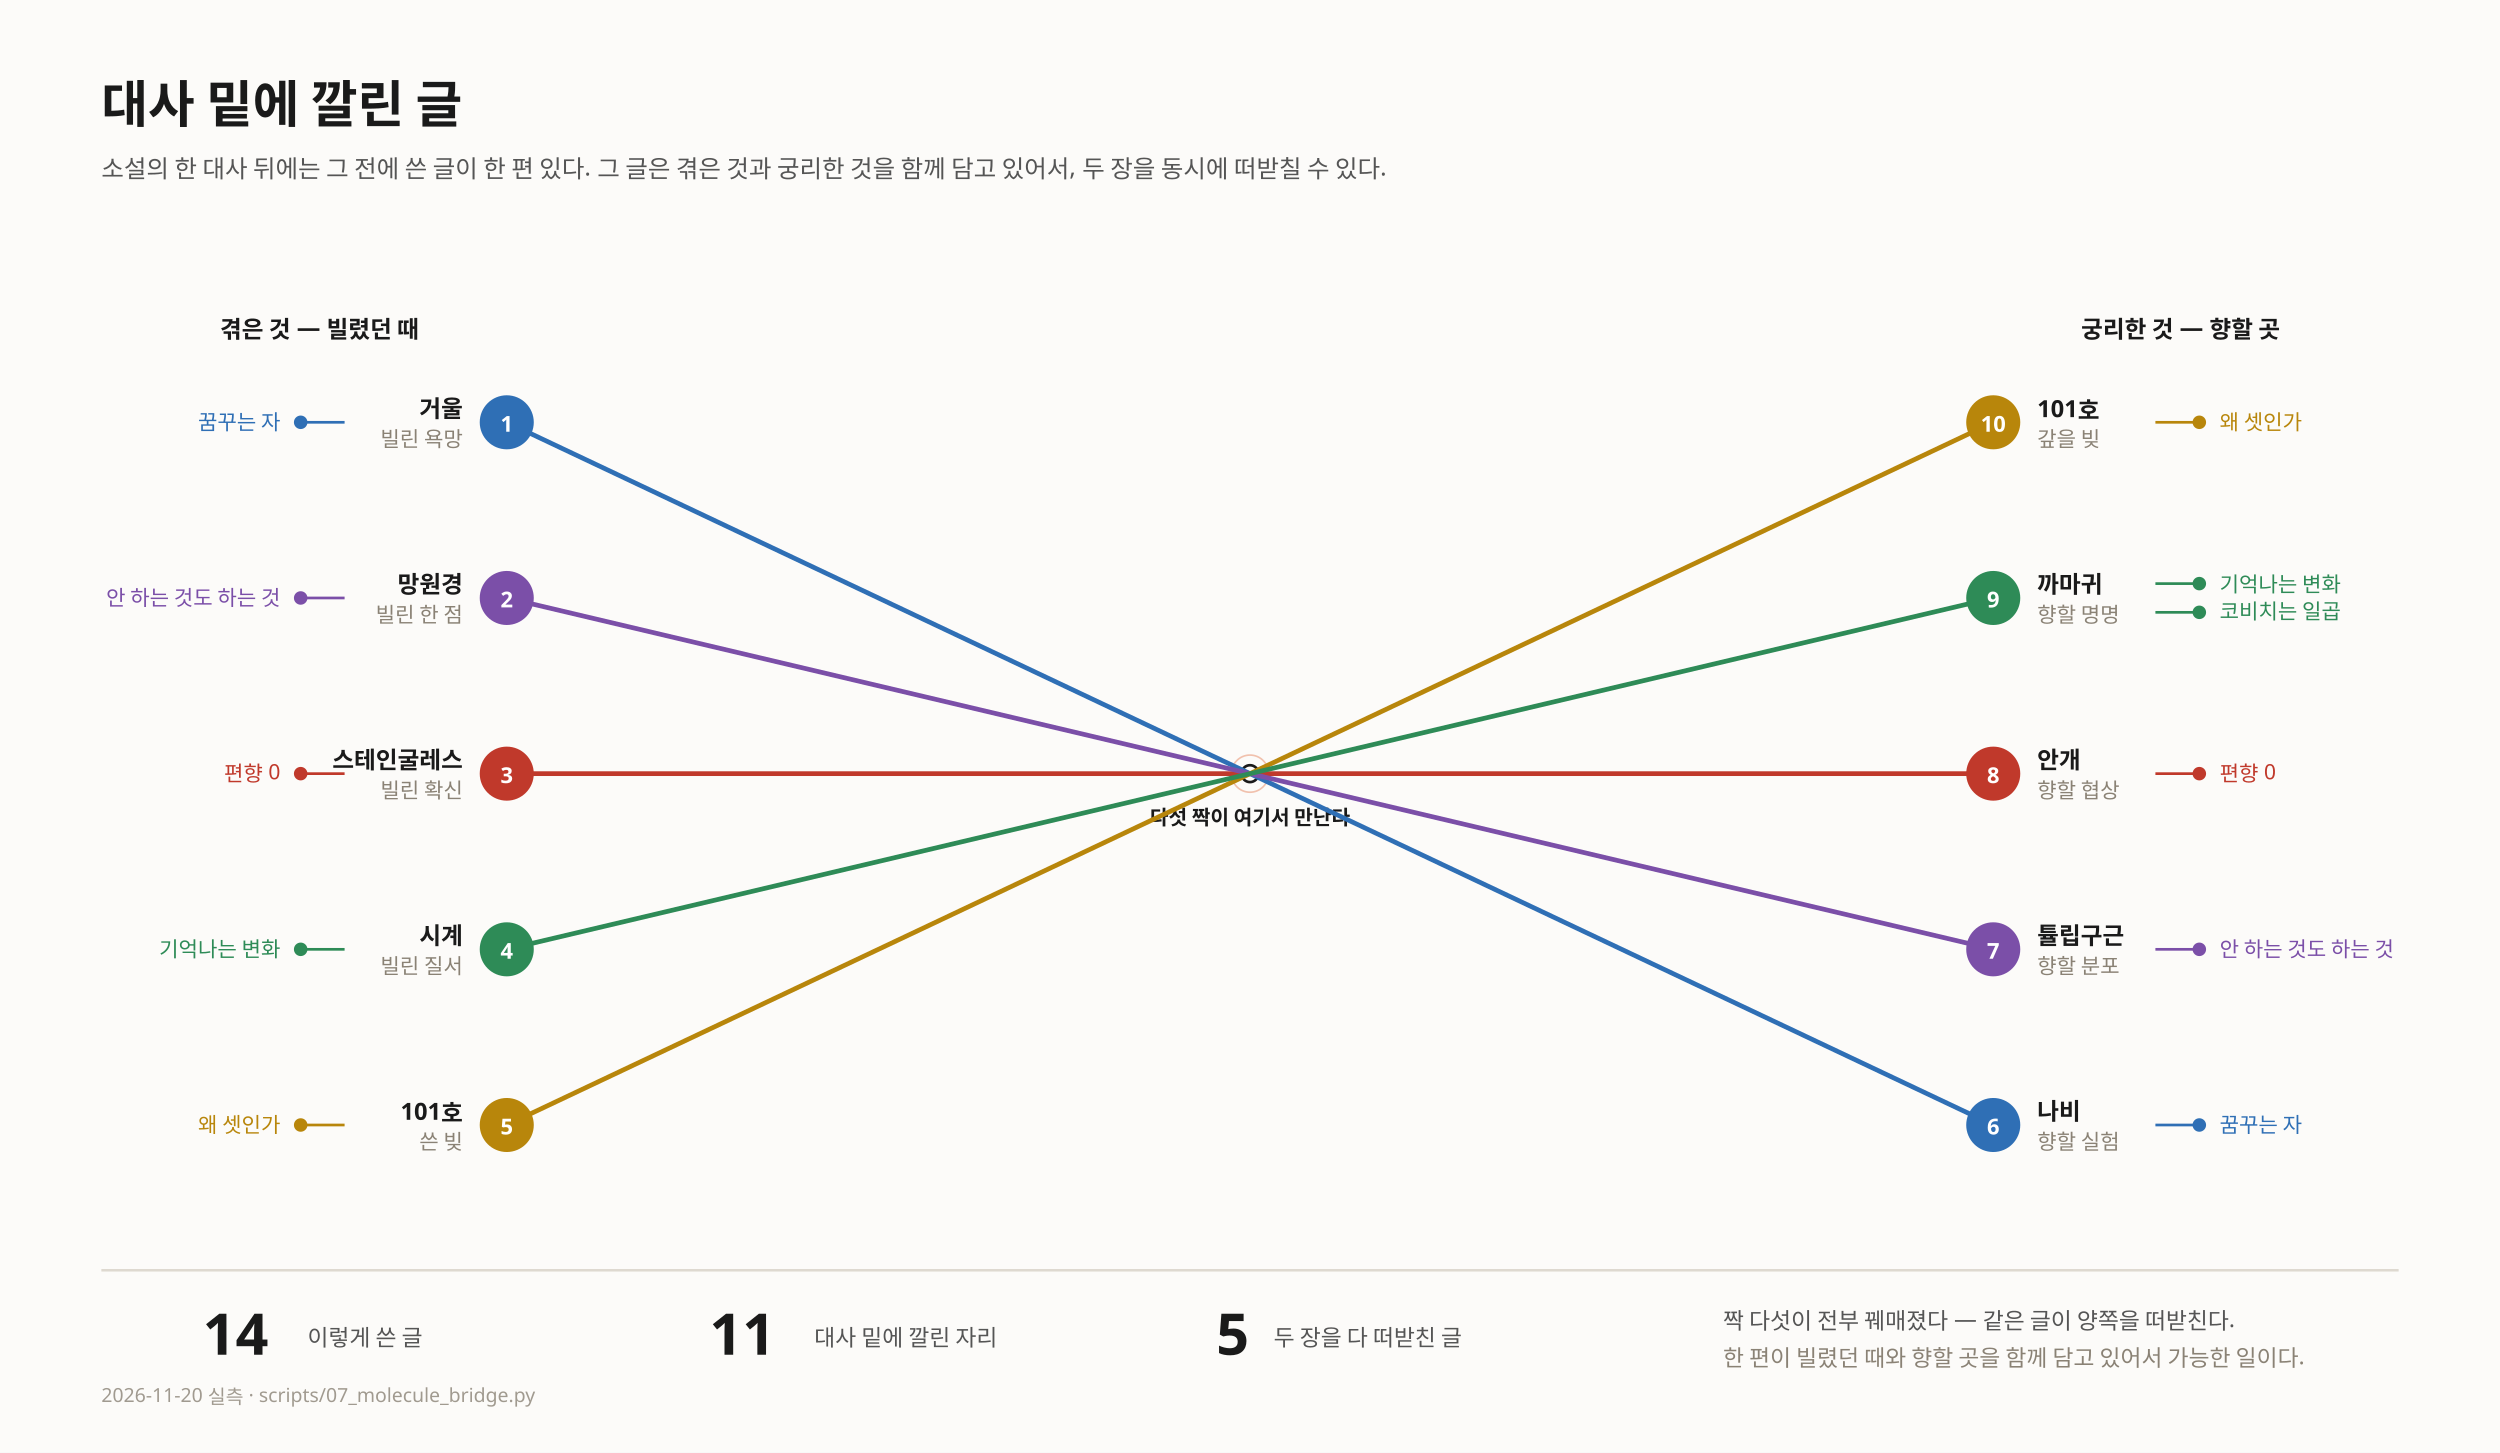
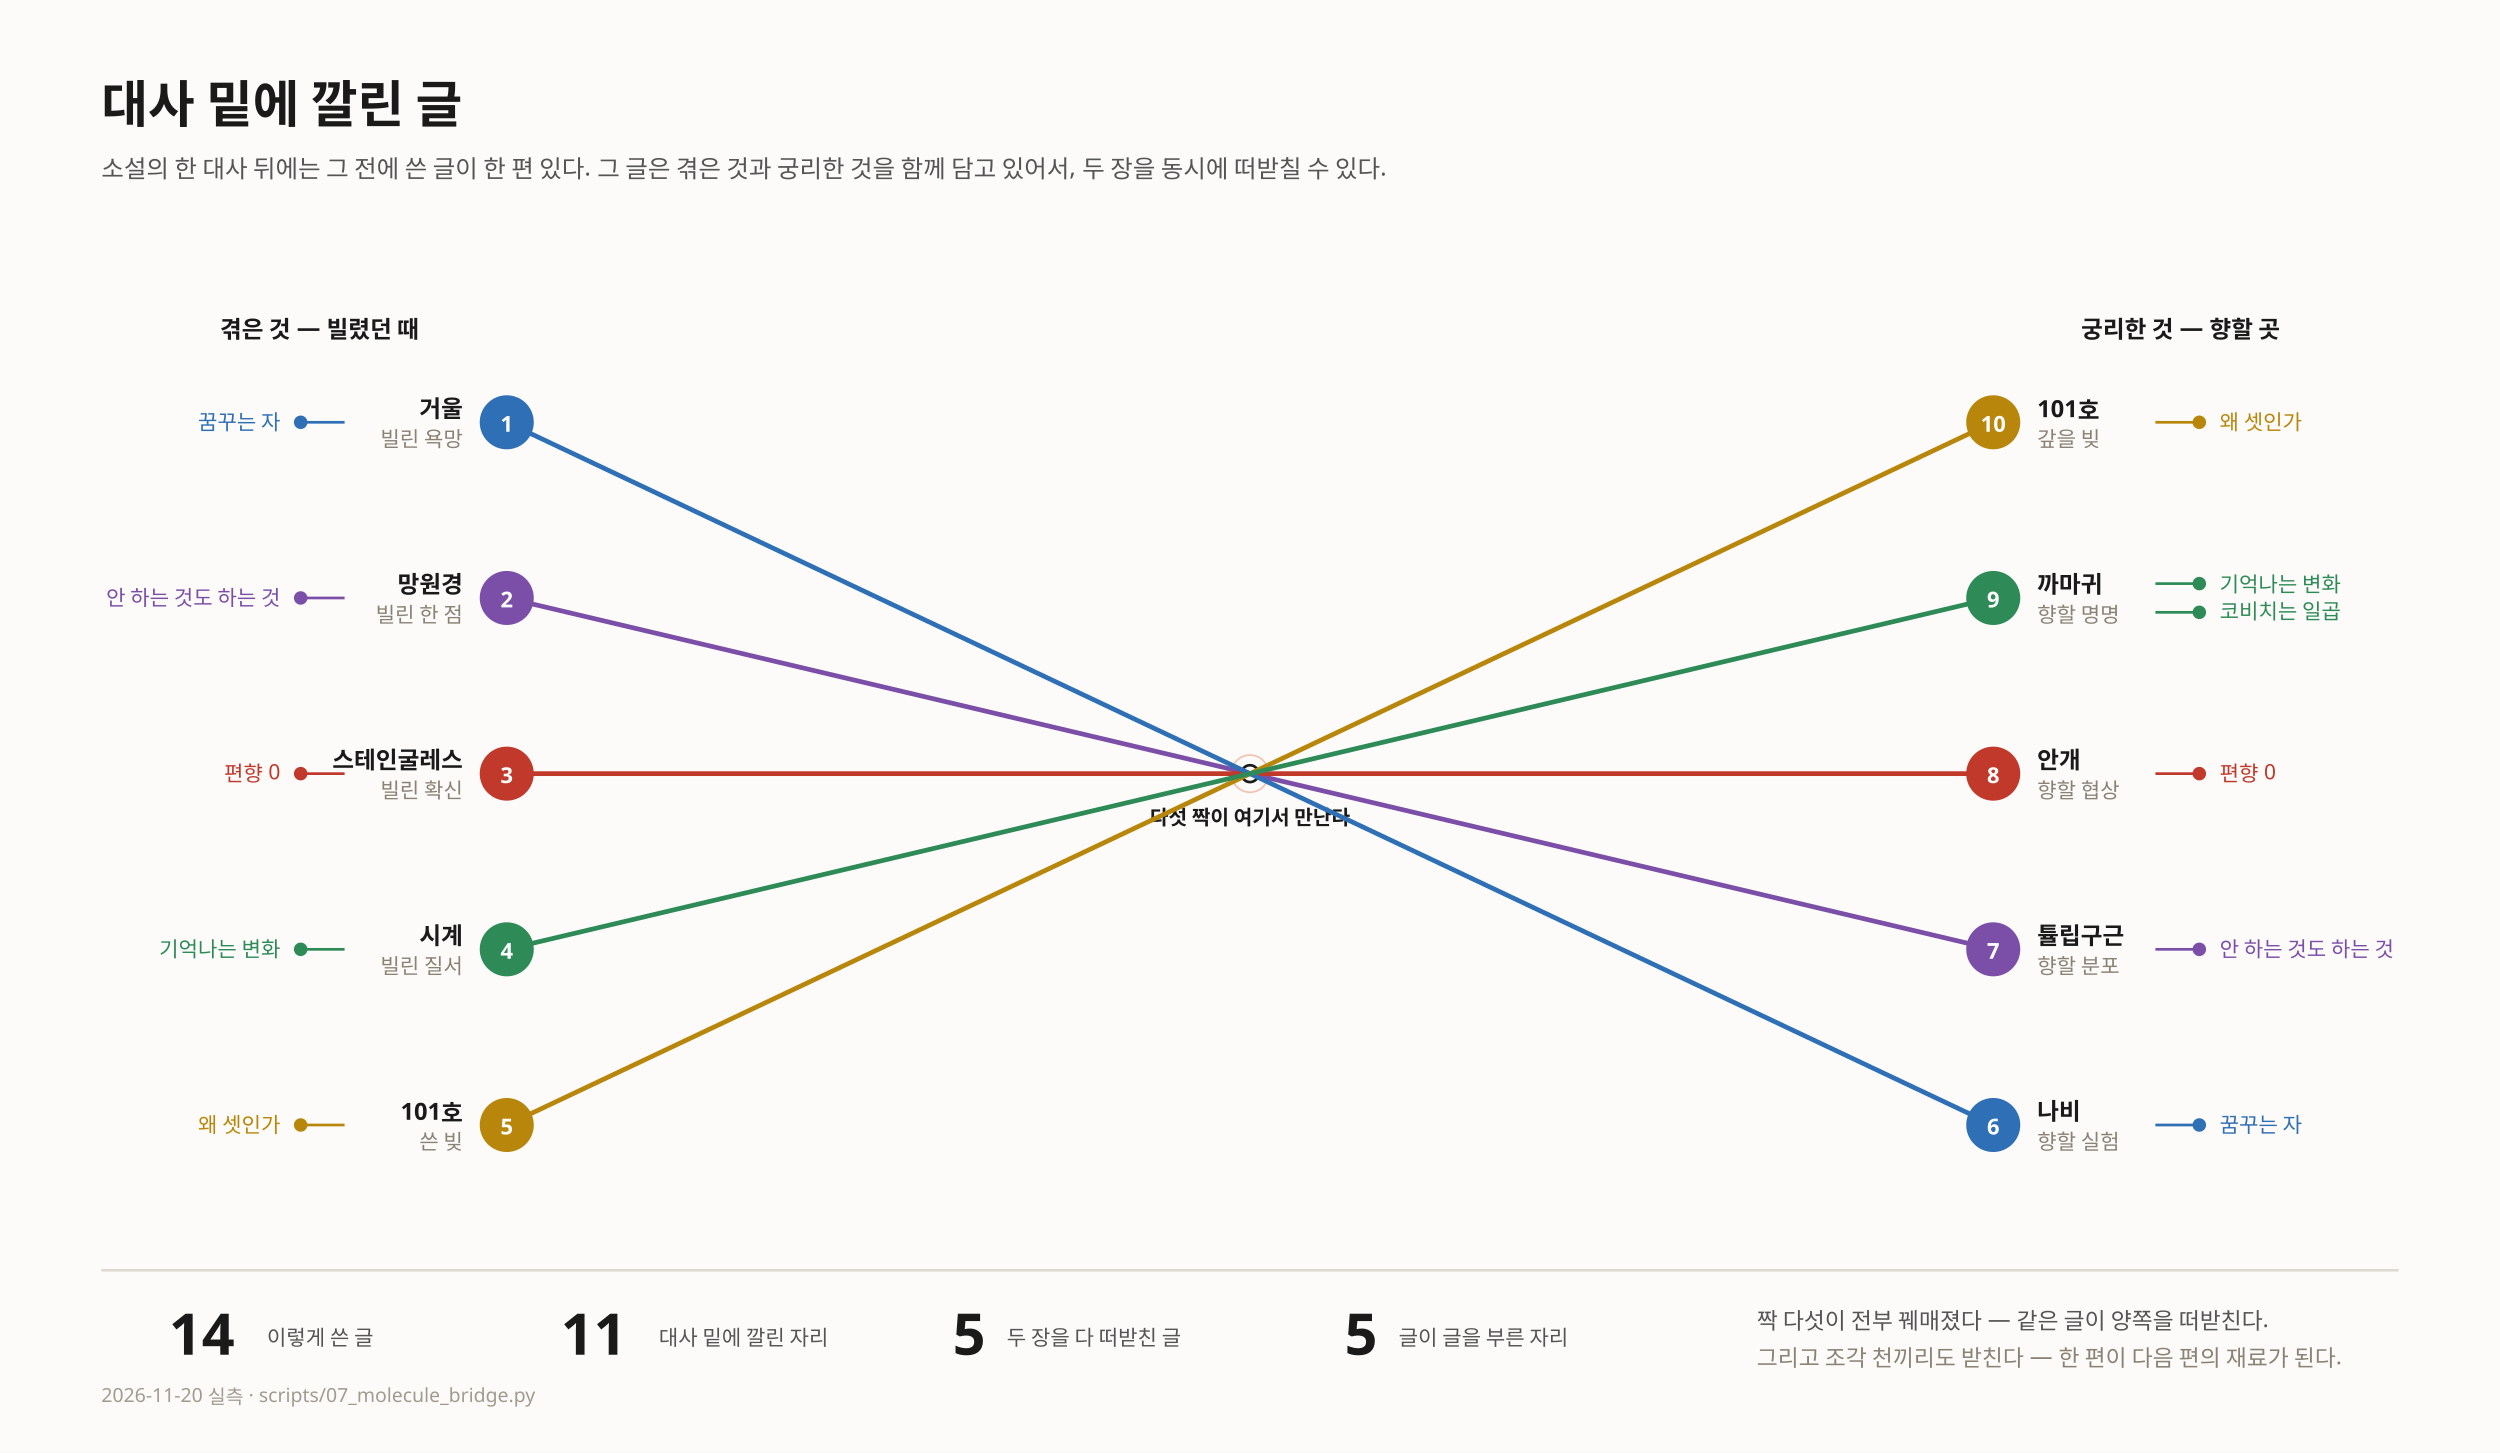
<svg xmlns="http://www.w3.org/2000/svg" viewBox="0 0 1480 860" width="1480" height="860">
  <rect width="1480" height="860" fill="#fcfbf9" />
  <text x="60" y="62" font-size="30" fill="#1a1a1a" text-anchor="start" font-weight="bold" opacity="1.0" font-family="Pretendard,AppleSDGothicNeo,sans-serif" dominant-baseline="middle">대사 밑에 깔린 글</text>
  <text x="60" y="100" font-size="14.5" fill="#555" text-anchor="start" font-weight="normal" opacity="1.0" font-family="Pretendard,AppleSDGothicNeo,sans-serif" dominant-baseline="middle">소설의 한 대사 뒤에는 그 전에 쓴 글이 한 편 있다. 그 글은 겪은 것과 궁리한 것을 함께 담고 있어서, 두 장을 동시에 떠받칠 수 있다.</text>
  <text x="248" y="195" font-size="14" fill="#1a1a1a" text-anchor="end" font-weight="bold" opacity="1.0" font-family="Pretendard,AppleSDGothicNeo,sans-serif" dominant-baseline="middle">겪은 것 — 빌렸던 때</text>
  <text x="1232" y="195" font-size="14" fill="#1a1a1a" text-anchor="start" font-weight="bold" opacity="1.0" font-family="Pretendard,AppleSDGothicNeo,sans-serif" dominant-baseline="middle">궁리한 것 — 향할 곳</text>
  <line x1="300" y1="250" x2="1180" y2="666" stroke="#2F6FB5" stroke-width="2" opacity=".30" />
  <line x1="300" y1="354" x2="1180" y2="562" stroke="#7B4FA8" stroke-width="2" opacity=".30" />
  <line x1="300" y1="458" x2="1180" y2="458" stroke="#C0392B" stroke-width="2" opacity=".30" />
  <line x1="300" y1="562" x2="1180" y2="354" stroke="#2E8B57" stroke-width="2" opacity=".30" />
  <line x1="300" y1="666" x2="1180" y2="250" stroke="#B8860B" stroke-width="2" opacity=".30" />
  <circle cx="740.0" cy="458" r="5" fill="#fcfbf9" stroke="#1a1a1a" stroke-width="1.6" />
  <rect x="654.0" y="474" width="172" height="20" rx="4" fill="#fcfbf9" />
  <text x="740" y="484" font-size="12" fill="#1a1a1a" text-anchor="middle" font-weight="bold" opacity="1.0" font-family="Pretendard,AppleSDGothicNeo,sans-serif" dominant-baseline="middle">다섯 짝이 여기서 만난다</text>
  <circle cx="740.0" cy="458" r="11" fill="none" stroke="#e06a3b" stroke-width="1" opacity=".4" />
-   <line x1="300" y1="250" x2="1180" y2="666" stroke="#2F6FB5" stroke-width="2.8" />
-   <line x1="300" y1="458" x2="1180" y2="458" stroke="#C0392B" stroke-width="2.8" />
  <line x1="300" y1="354" x2="1180" y2="562" stroke="#7B4FA8" stroke-width="2.8" />
  <line x1="300" y1="666" x2="1180" y2="250" stroke="#B8860B" stroke-width="2.8" />
+   <line x1="300" y1="458" x2="1180" y2="458" stroke="#C0392B" stroke-width="2.8" />
+   <line x1="300" y1="250" x2="1180" y2="666" stroke="#2F6FB5" stroke-width="2.8" />
  <line x1="300" y1="562" x2="1180" y2="354" stroke="#2E8B57" stroke-width="2.8" />
  <circle cx="300" cy="250" r="16" fill="#2F6FB5" />
  <text x="300" y="251" font-size="13" fill="#fff" text-anchor="middle" font-weight="bold" opacity="1.0" font-family="Pretendard,AppleSDGothicNeo,sans-serif" dominant-baseline="middle">1</text>
  <text x="274" y="242" font-size="14" fill="#1a1a1a" text-anchor="end" font-weight="bold" opacity="1.0" font-family="Pretendard,AppleSDGothicNeo,sans-serif" dominant-baseline="middle">거울</text>
  <text x="274" y="260" font-size="12.5" fill="#8a8275" text-anchor="end" font-weight="normal" opacity="1.0" font-family="Pretendard,AppleSDGothicNeo,sans-serif" dominant-baseline="middle">빌린 욕망</text>
  <circle cx="300" cy="354" r="16" fill="#7B4FA8" />
  <text x="300" y="355" font-size="13" fill="#fff" text-anchor="middle" font-weight="bold" opacity="1.0" font-family="Pretendard,AppleSDGothicNeo,sans-serif" dominant-baseline="middle">2</text>
  <text x="274" y="346" font-size="14" fill="#1a1a1a" text-anchor="end" font-weight="bold" opacity="1.0" font-family="Pretendard,AppleSDGothicNeo,sans-serif" dominant-baseline="middle">망원경</text>
  <text x="274" y="364" font-size="12.5" fill="#8a8275" text-anchor="end" font-weight="normal" opacity="1.0" font-family="Pretendard,AppleSDGothicNeo,sans-serif" dominant-baseline="middle">빌린 한 점</text>
  <circle cx="300" cy="458" r="16" fill="#C0392B" />
  <text x="300" y="459" font-size="13" fill="#fff" text-anchor="middle" font-weight="bold" opacity="1.0" font-family="Pretendard,AppleSDGothicNeo,sans-serif" dominant-baseline="middle">3</text>
  <text x="274" y="450" font-size="14" fill="#1a1a1a" text-anchor="end" font-weight="bold" opacity="1.0" font-family="Pretendard,AppleSDGothicNeo,sans-serif" dominant-baseline="middle">스테인굴레스</text>
  <text x="274" y="468" font-size="12.5" fill="#8a8275" text-anchor="end" font-weight="normal" opacity="1.0" font-family="Pretendard,AppleSDGothicNeo,sans-serif" dominant-baseline="middle">빌린 확신</text>
  <circle cx="300" cy="562" r="16" fill="#2E8B57" />
  <text x="300" y="563" font-size="13" fill="#fff" text-anchor="middle" font-weight="bold" opacity="1.0" font-family="Pretendard,AppleSDGothicNeo,sans-serif" dominant-baseline="middle">4</text>
  <text x="274" y="554" font-size="14" fill="#1a1a1a" text-anchor="end" font-weight="bold" opacity="1.0" font-family="Pretendard,AppleSDGothicNeo,sans-serif" dominant-baseline="middle">시계</text>
  <text x="274" y="572" font-size="12.5" fill="#8a8275" text-anchor="end" font-weight="normal" opacity="1.0" font-family="Pretendard,AppleSDGothicNeo,sans-serif" dominant-baseline="middle">빌린 질서</text>
  <circle cx="300" cy="666" r="16" fill="#B8860B" />
  <text x="300" y="667" font-size="13" fill="#fff" text-anchor="middle" font-weight="bold" opacity="1.0" font-family="Pretendard,AppleSDGothicNeo,sans-serif" dominant-baseline="middle">5</text>
  <text x="274" y="658" font-size="14" fill="#1a1a1a" text-anchor="end" font-weight="bold" opacity="1.0" font-family="Pretendard,AppleSDGothicNeo,sans-serif" dominant-baseline="middle">101호</text>
  <text x="274" y="676" font-size="12.5" fill="#8a8275" text-anchor="end" font-weight="normal" opacity="1.0" font-family="Pretendard,AppleSDGothicNeo,sans-serif" dominant-baseline="middle">쓴 빚</text>
  <circle cx="1180" cy="250" r="16" fill="#B8860B" />
  <text x="1180" y="251" font-size="13" fill="#fff" text-anchor="middle" font-weight="bold" opacity="1.0" font-family="Pretendard,AppleSDGothicNeo,sans-serif" dominant-baseline="middle">10</text>
  <text x="1206" y="242" font-size="14" fill="#1a1a1a" text-anchor="start" font-weight="bold" opacity="1.0" font-family="Pretendard,AppleSDGothicNeo,sans-serif" dominant-baseline="middle">101호</text>
  <text x="1206" y="260" font-size="12.5" fill="#8a8275" text-anchor="start" font-weight="normal" opacity="1.0" font-family="Pretendard,AppleSDGothicNeo,sans-serif" dominant-baseline="middle">갚을 빚</text>
  <circle cx="1180" cy="354" r="16" fill="#2E8B57" />
  <text x="1180" y="355" font-size="13" fill="#fff" text-anchor="middle" font-weight="bold" opacity="1.0" font-family="Pretendard,AppleSDGothicNeo,sans-serif" dominant-baseline="middle">9</text>
  <text x="1206" y="346" font-size="14" fill="#1a1a1a" text-anchor="start" font-weight="bold" opacity="1.0" font-family="Pretendard,AppleSDGothicNeo,sans-serif" dominant-baseline="middle">까마귀</text>
  <text x="1206" y="364" font-size="12.5" fill="#8a8275" text-anchor="start" font-weight="normal" opacity="1.0" font-family="Pretendard,AppleSDGothicNeo,sans-serif" dominant-baseline="middle">향할 명명</text>
  <circle cx="1180" cy="458" r="16" fill="#C0392B" />
  <text x="1180" y="459" font-size="13" fill="#fff" text-anchor="middle" font-weight="bold" opacity="1.0" font-family="Pretendard,AppleSDGothicNeo,sans-serif" dominant-baseline="middle">8</text>
  <text x="1206" y="450" font-size="14" fill="#1a1a1a" text-anchor="start" font-weight="bold" opacity="1.0" font-family="Pretendard,AppleSDGothicNeo,sans-serif" dominant-baseline="middle">안개</text>
  <text x="1206" y="468" font-size="12.5" fill="#8a8275" text-anchor="start" font-weight="normal" opacity="1.0" font-family="Pretendard,AppleSDGothicNeo,sans-serif" dominant-baseline="middle">향할 협상</text>
  <circle cx="1180" cy="562" r="16" fill="#7B4FA8" />
  <text x="1180" y="563" font-size="13" fill="#fff" text-anchor="middle" font-weight="bold" opacity="1.0" font-family="Pretendard,AppleSDGothicNeo,sans-serif" dominant-baseline="middle">7</text>
  <text x="1206" y="554" font-size="14" fill="#1a1a1a" text-anchor="start" font-weight="bold" opacity="1.0" font-family="Pretendard,AppleSDGothicNeo,sans-serif" dominant-baseline="middle">튤립구근</text>
  <text x="1206" y="572" font-size="12.5" fill="#8a8275" text-anchor="start" font-weight="normal" opacity="1.0" font-family="Pretendard,AppleSDGothicNeo,sans-serif" dominant-baseline="middle">향할 분포</text>
  <circle cx="1180" cy="666" r="16" fill="#2F6FB5" />
  <text x="1180" y="667" font-size="13" fill="#fff" text-anchor="middle" font-weight="bold" opacity="1.0" font-family="Pretendard,AppleSDGothicNeo,sans-serif" dominant-baseline="middle">6</text>
  <text x="1206" y="658" font-size="14" fill="#1a1a1a" text-anchor="start" font-weight="bold" opacity="1.0" font-family="Pretendard,AppleSDGothicNeo,sans-serif" dominant-baseline="middle">나비</text>
  <text x="1206" y="676" font-size="12.5" fill="#8a8275" text-anchor="start" font-weight="normal" opacity="1.0" font-family="Pretendard,AppleSDGothicNeo,sans-serif" dominant-baseline="middle">향할 실험</text>
  <line x1="204" y1="250.0" x2="178" y2="250.0" stroke="#2F6FB5" stroke-width="1.6" />
  <circle cx="178" cy="250.0" r="4" fill="#2F6FB5" />
  <text x="166" y="250" font-size="12.5" fill="#2F6FB5" text-anchor="end" font-weight="normal" opacity="1.0" font-family="Pretendard,AppleSDGothicNeo,sans-serif" dominant-baseline="middle">꿈꾸는 자</text>
  <line x1="204" y1="354.0" x2="178" y2="354.0" stroke="#7B4FA8" stroke-width="1.6" />
  <circle cx="178" cy="354.0" r="4" fill="#7B4FA8" />
  <text x="166" y="354" font-size="12.5" fill="#7B4FA8" text-anchor="end" font-weight="normal" opacity="1.0" font-family="Pretendard,AppleSDGothicNeo,sans-serif" dominant-baseline="middle">안 하는 것도 하는 것</text>
  <line x1="204" y1="458.0" x2="178" y2="458.0" stroke="#C0392B" stroke-width="1.6" />
  <circle cx="178" cy="458.0" r="4" fill="#C0392B" />
  <text x="166" y="458" font-size="12.5" fill="#C0392B" text-anchor="end" font-weight="normal" opacity="1.0" font-family="Pretendard,AppleSDGothicNeo,sans-serif" dominant-baseline="middle">편향 0</text>
  <line x1="204" y1="562.0" x2="178" y2="562.0" stroke="#2E8B57" stroke-width="1.6" />
  <circle cx="178" cy="562.0" r="4" fill="#2E8B57" />
  <text x="166" y="562" font-size="12.5" fill="#2E8B57" text-anchor="end" font-weight="normal" opacity="1.0" font-family="Pretendard,AppleSDGothicNeo,sans-serif" dominant-baseline="middle">기억나는 변화</text>
  <line x1="204" y1="666.0" x2="178" y2="666.0" stroke="#B8860B" stroke-width="1.6" />
  <circle cx="178" cy="666.0" r="4" fill="#B8860B" />
  <text x="166" y="666" font-size="12.5" fill="#B8860B" text-anchor="end" font-weight="normal" opacity="1.0" font-family="Pretendard,AppleSDGothicNeo,sans-serif" dominant-baseline="middle">왜 셋인가</text>
  <line x1="1276" y1="250.0" x2="1302" y2="250.0" stroke="#B8860B" stroke-width="1.6" />
  <circle cx="1302" cy="250.0" r="4" fill="#B8860B" />
  <text x="1314" y="250" font-size="12.5" fill="#B8860B" text-anchor="start" font-weight="normal" opacity="1.0" font-family="Pretendard,AppleSDGothicNeo,sans-serif" dominant-baseline="middle">왜 셋인가</text>
  <line x1="1276" y1="345.5" x2="1302" y2="345.5" stroke="#2E8B57" stroke-width="1.6" />
  <circle cx="1302" cy="345.5" r="4" fill="#2E8B57" />
  <text x="1314" y="346" font-size="12.5" fill="#2E8B57" text-anchor="start" font-weight="normal" opacity="1.0" font-family="Pretendard,AppleSDGothicNeo,sans-serif" dominant-baseline="middle">기억나는 변화</text>
  <line x1="1276" y1="362.5" x2="1302" y2="362.5" stroke="#2E8B57" stroke-width="1.6" />
  <circle cx="1302" cy="362.5" r="4" fill="#2E8B57" />
  <text x="1314" y="362" font-size="12.5" fill="#2E8B57" text-anchor="start" font-weight="normal" opacity="1.0" font-family="Pretendard,AppleSDGothicNeo,sans-serif" dominant-baseline="middle">코비치는 일곱</text>
  <line x1="1276" y1="458.0" x2="1302" y2="458.0" stroke="#C0392B" stroke-width="1.6" />
  <circle cx="1302" cy="458.0" r="4" fill="#C0392B" />
  <text x="1314" y="458" font-size="12.5" fill="#C0392B" text-anchor="start" font-weight="normal" opacity="1.0" font-family="Pretendard,AppleSDGothicNeo,sans-serif" dominant-baseline="middle">편향 0</text>
  <line x1="1276" y1="562.0" x2="1302" y2="562.0" stroke="#7B4FA8" stroke-width="1.6" />
  <circle cx="1302" cy="562.0" r="4" fill="#7B4FA8" />
  <text x="1314" y="562" font-size="12.5" fill="#7B4FA8" text-anchor="start" font-weight="normal" opacity="1.0" font-family="Pretendard,AppleSDGothicNeo,sans-serif" dominant-baseline="middle">안 하는 것도 하는 것</text>
  <line x1="1276" y1="666.0" x2="1302" y2="666.0" stroke="#2F6FB5" stroke-width="1.6" />
  <circle cx="1302" cy="666.0" r="4" fill="#2F6FB5" />
  <text x="1314" y="666" font-size="12.5" fill="#2F6FB5" text-anchor="start" font-weight="normal" opacity="1.0" font-family="Pretendard,AppleSDGothicNeo,sans-serif" dominant-baseline="middle">꿈꾸는 자</text>
  <line x1="60" y1="752" x2="1420" y2="752" stroke="#ded9d0" stroke-width="1.5" />
-   <text x="120" y="790" font-size="34" fill="#1a1a1a" text-anchor="start" font-weight="bold" opacity="1.0" font-family="Pretendard,AppleSDGothicNeo,sans-serif" dominant-baseline="middle">14</text>
-   <text x="182" y="792" font-size="13.5" fill="#555" text-anchor="start" font-weight="normal" opacity="1.0" font-family="Pretendard,AppleSDGothicNeo,sans-serif" dominant-baseline="middle">이렇게 쓴 글</text>
-   <text x="420" y="790" font-size="34" fill="#1a1a1a" text-anchor="start" font-weight="bold" opacity="1.0" font-family="Pretendard,AppleSDGothicNeo,sans-serif" dominant-baseline="middle">11</text>
-   <text x="482" y="792" font-size="13.5" fill="#555" text-anchor="start" font-weight="normal" opacity="1.0" font-family="Pretendard,AppleSDGothicNeo,sans-serif" dominant-baseline="middle">대사 밑에 깔린 자리</text>
-   <text x="720" y="790" font-size="34" fill="#1a1a1a" text-anchor="start" font-weight="bold" opacity="1.0" font-family="Pretendard,AppleSDGothicNeo,sans-serif" dominant-baseline="middle">5</text>
-   <text x="754" y="792" font-size="13.5" fill="#555" text-anchor="start" font-weight="normal" opacity="1.0" font-family="Pretendard,AppleSDGothicNeo,sans-serif" dominant-baseline="middle">두 장을 다 떠받친 글</text>
-   <text x="1020" y="782" font-size="13.5" fill="#555" text-anchor="start" font-weight="normal" opacity="1.0" font-family="Pretendard,AppleSDGothicNeo,sans-serif" dominant-baseline="middle">짝 다섯이 전부 꿰매졌다 — 같은 글이 양쪽을 떠받친다.</text>
-   <text x="1020" y="804" font-size="13.5" fill="#8a8275" text-anchor="start" font-weight="normal" opacity="1.0" font-family="Pretendard,AppleSDGothicNeo,sans-serif" dominant-baseline="middle">한 편이 빌렸던 때와 향할 곳을 함께 담고 있어서 가능한 일이다.</text>
+   <text x="100" y="790" font-size="34" fill="#1a1a1a" text-anchor="start" font-weight="bold" opacity="1.0" font-family="Pretendard,AppleSDGothicNeo,sans-serif" dominant-baseline="middle">14</text>
+   <text x="158" y="792" font-size="12.5" fill="#555" text-anchor="start" font-weight="normal" opacity="1.0" font-family="Pretendard,AppleSDGothicNeo,sans-serif" dominant-baseline="middle">이렇게 쓴 글</text>
+   <text x="332" y="790" font-size="34" fill="#1a1a1a" text-anchor="start" font-weight="bold" opacity="1.0" font-family="Pretendard,AppleSDGothicNeo,sans-serif" dominant-baseline="middle">11</text>
+   <text x="390" y="792" font-size="12.5" fill="#555" text-anchor="start" font-weight="normal" opacity="1.0" font-family="Pretendard,AppleSDGothicNeo,sans-serif" dominant-baseline="middle">대사 밑에 깔린 자리</text>
+   <text x="564" y="790" font-size="34" fill="#1a1a1a" text-anchor="start" font-weight="bold" opacity="1.0" font-family="Pretendard,AppleSDGothicNeo,sans-serif" dominant-baseline="middle">5</text>
+   <text x="596" y="792" font-size="12.5" fill="#555" text-anchor="start" font-weight="normal" opacity="1.0" font-family="Pretendard,AppleSDGothicNeo,sans-serif" dominant-baseline="middle">두 장을 다 떠받친 글</text>
+   <text x="796" y="790" font-size="34" fill="#1a1a1a" text-anchor="start" font-weight="bold" opacity="1.0" font-family="Pretendard,AppleSDGothicNeo,sans-serif" dominant-baseline="middle">5</text>
+   <text x="828" y="792" font-size="12.5" fill="#555" text-anchor="start" font-weight="normal" opacity="1.0" font-family="Pretendard,AppleSDGothicNeo,sans-serif" dominant-baseline="middle">글이 글을 부른 자리</text>
+   <text x="1040" y="782" font-size="13.5" fill="#555" text-anchor="start" font-weight="normal" opacity="1.0" font-family="Pretendard,AppleSDGothicNeo,sans-serif" dominant-baseline="middle">짝 다섯이 전부 꿰매졌다 — 같은 글이 양쪽을 떠받친다.</text>
+   <text x="1040" y="804" font-size="13.5" fill="#8a8275" text-anchor="start" font-weight="normal" opacity="1.0" font-family="Pretendard,AppleSDGothicNeo,sans-serif" dominant-baseline="middle">그리고 조각 천끼리도 받친다 — 한 편이 다음 편의 재료가 된다.</text>
  <text x="60" y="826" font-size="11.5" fill="#8a8275" text-anchor="start" font-weight="normal" opacity="0.8" font-family="Pretendard,AppleSDGothicNeo,sans-serif" dominant-baseline="middle">2026-11-20 실측 · scripts/07_molecule_bridge.py</text>
</svg>
